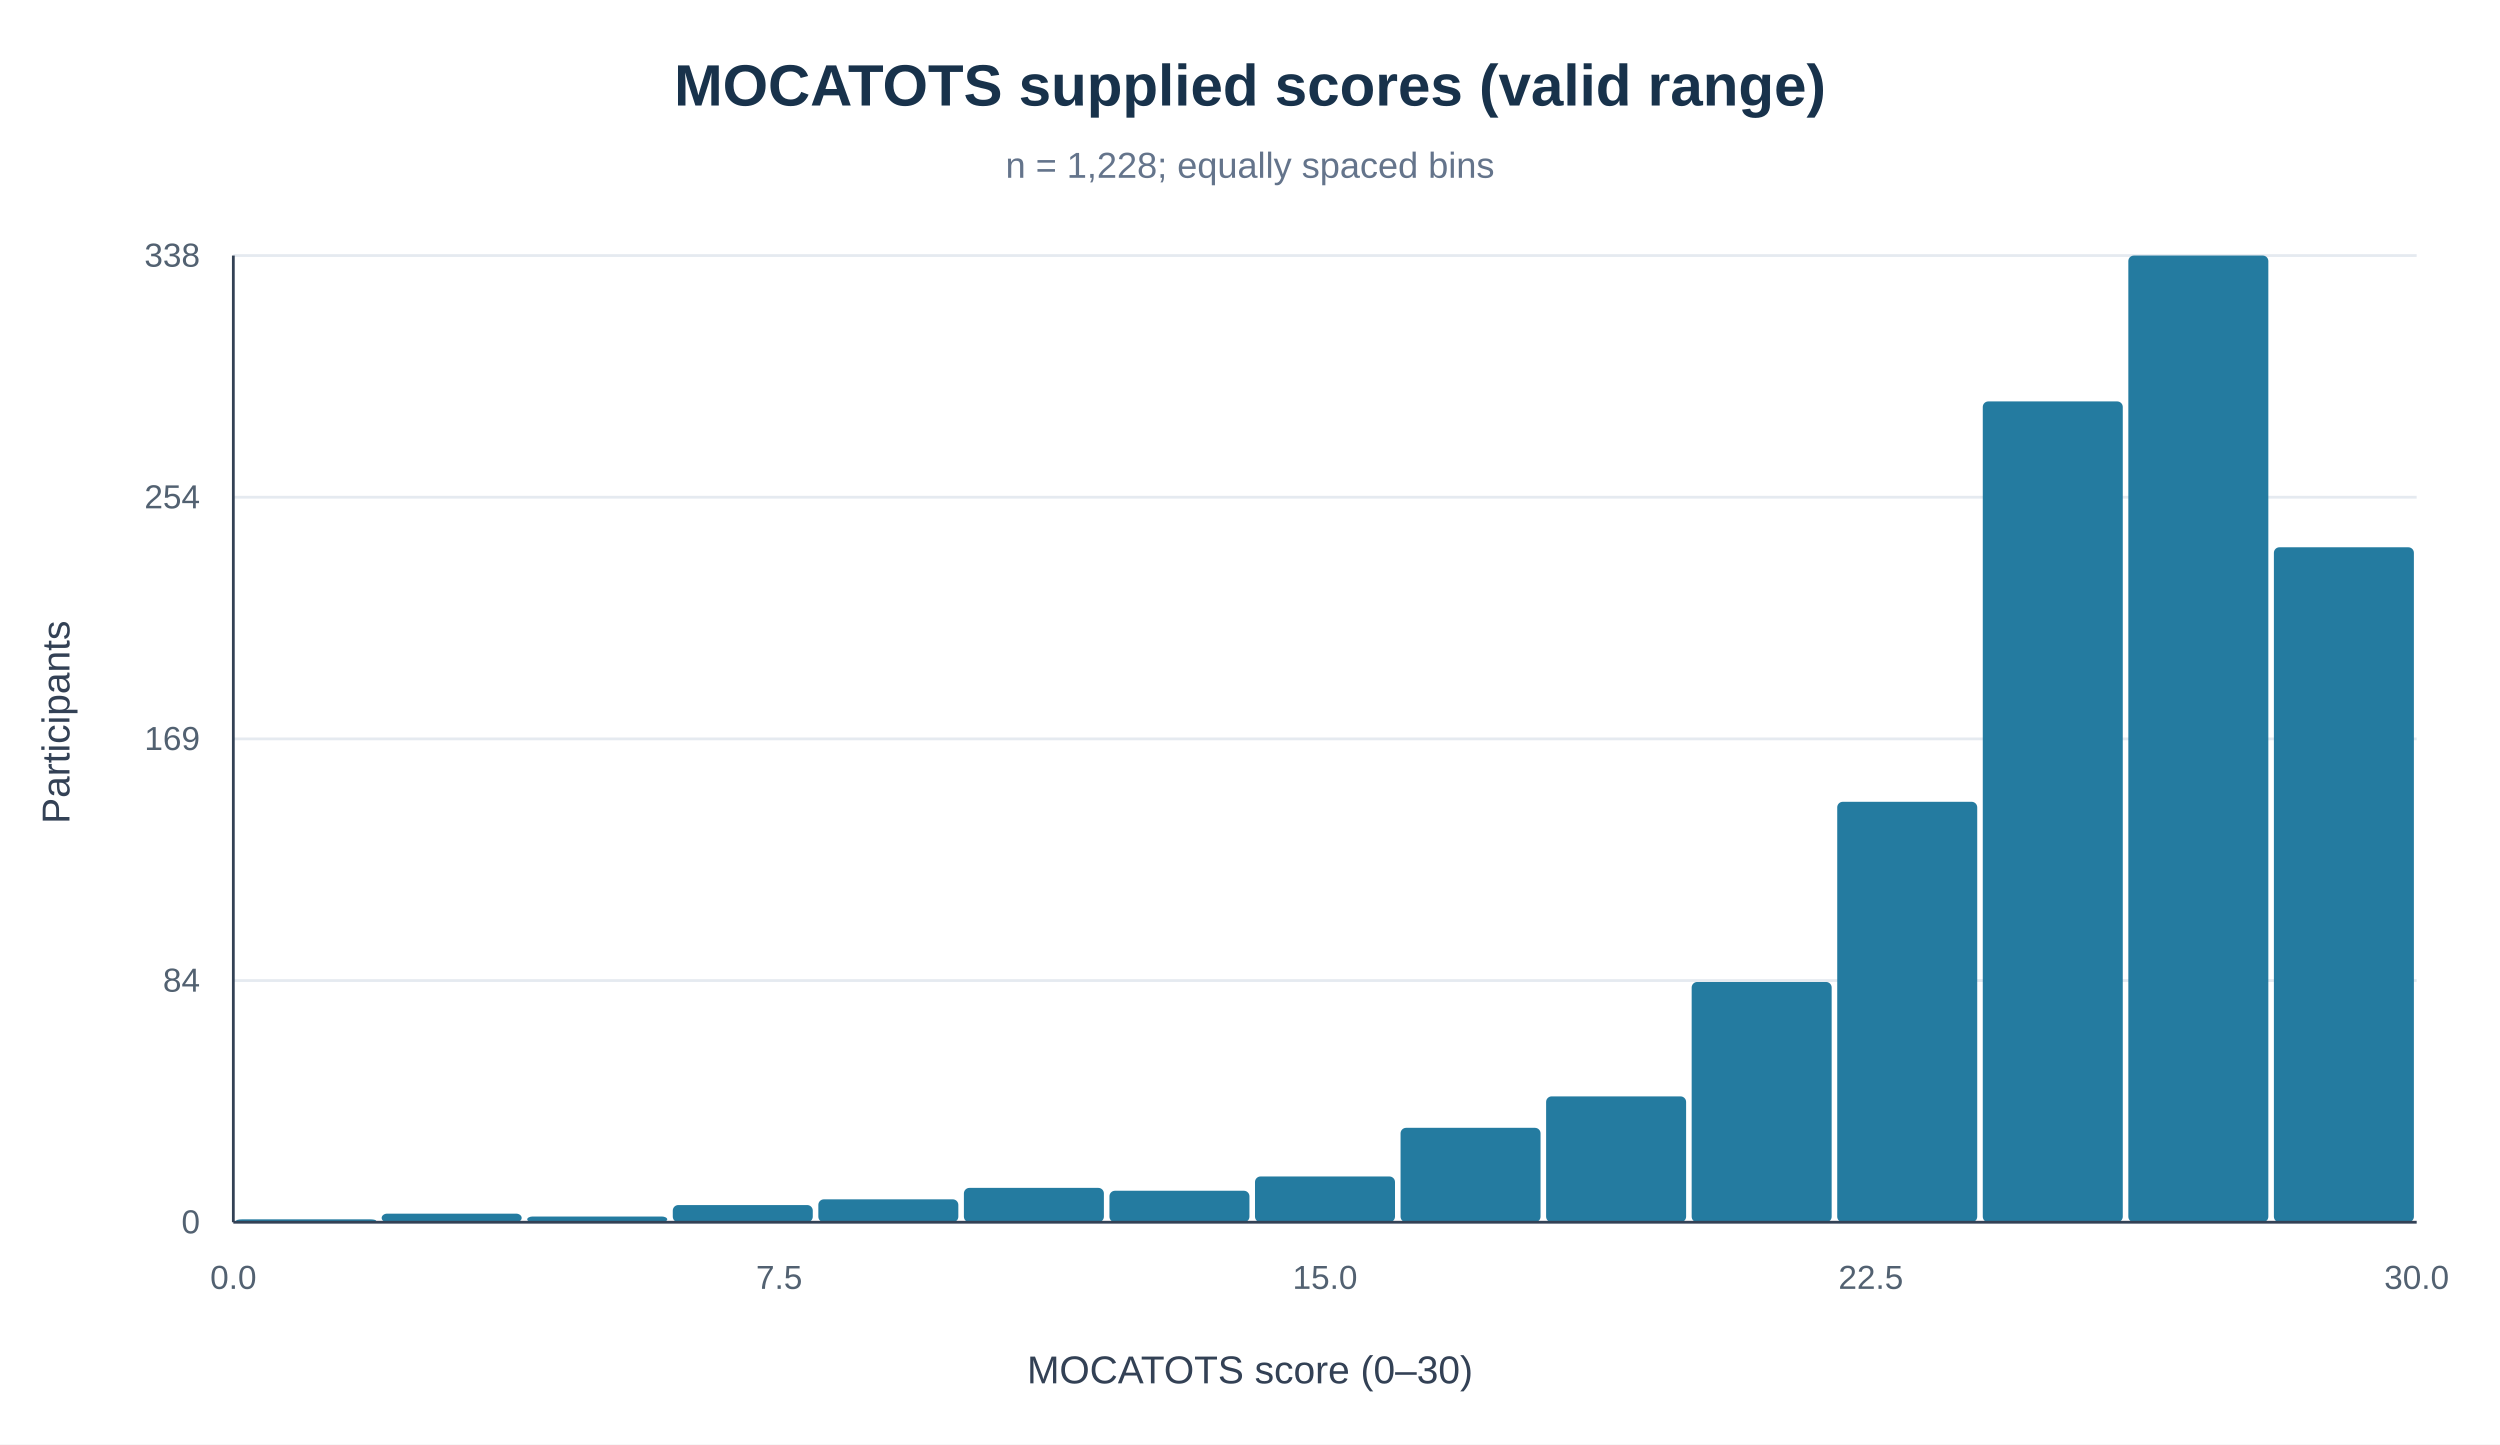
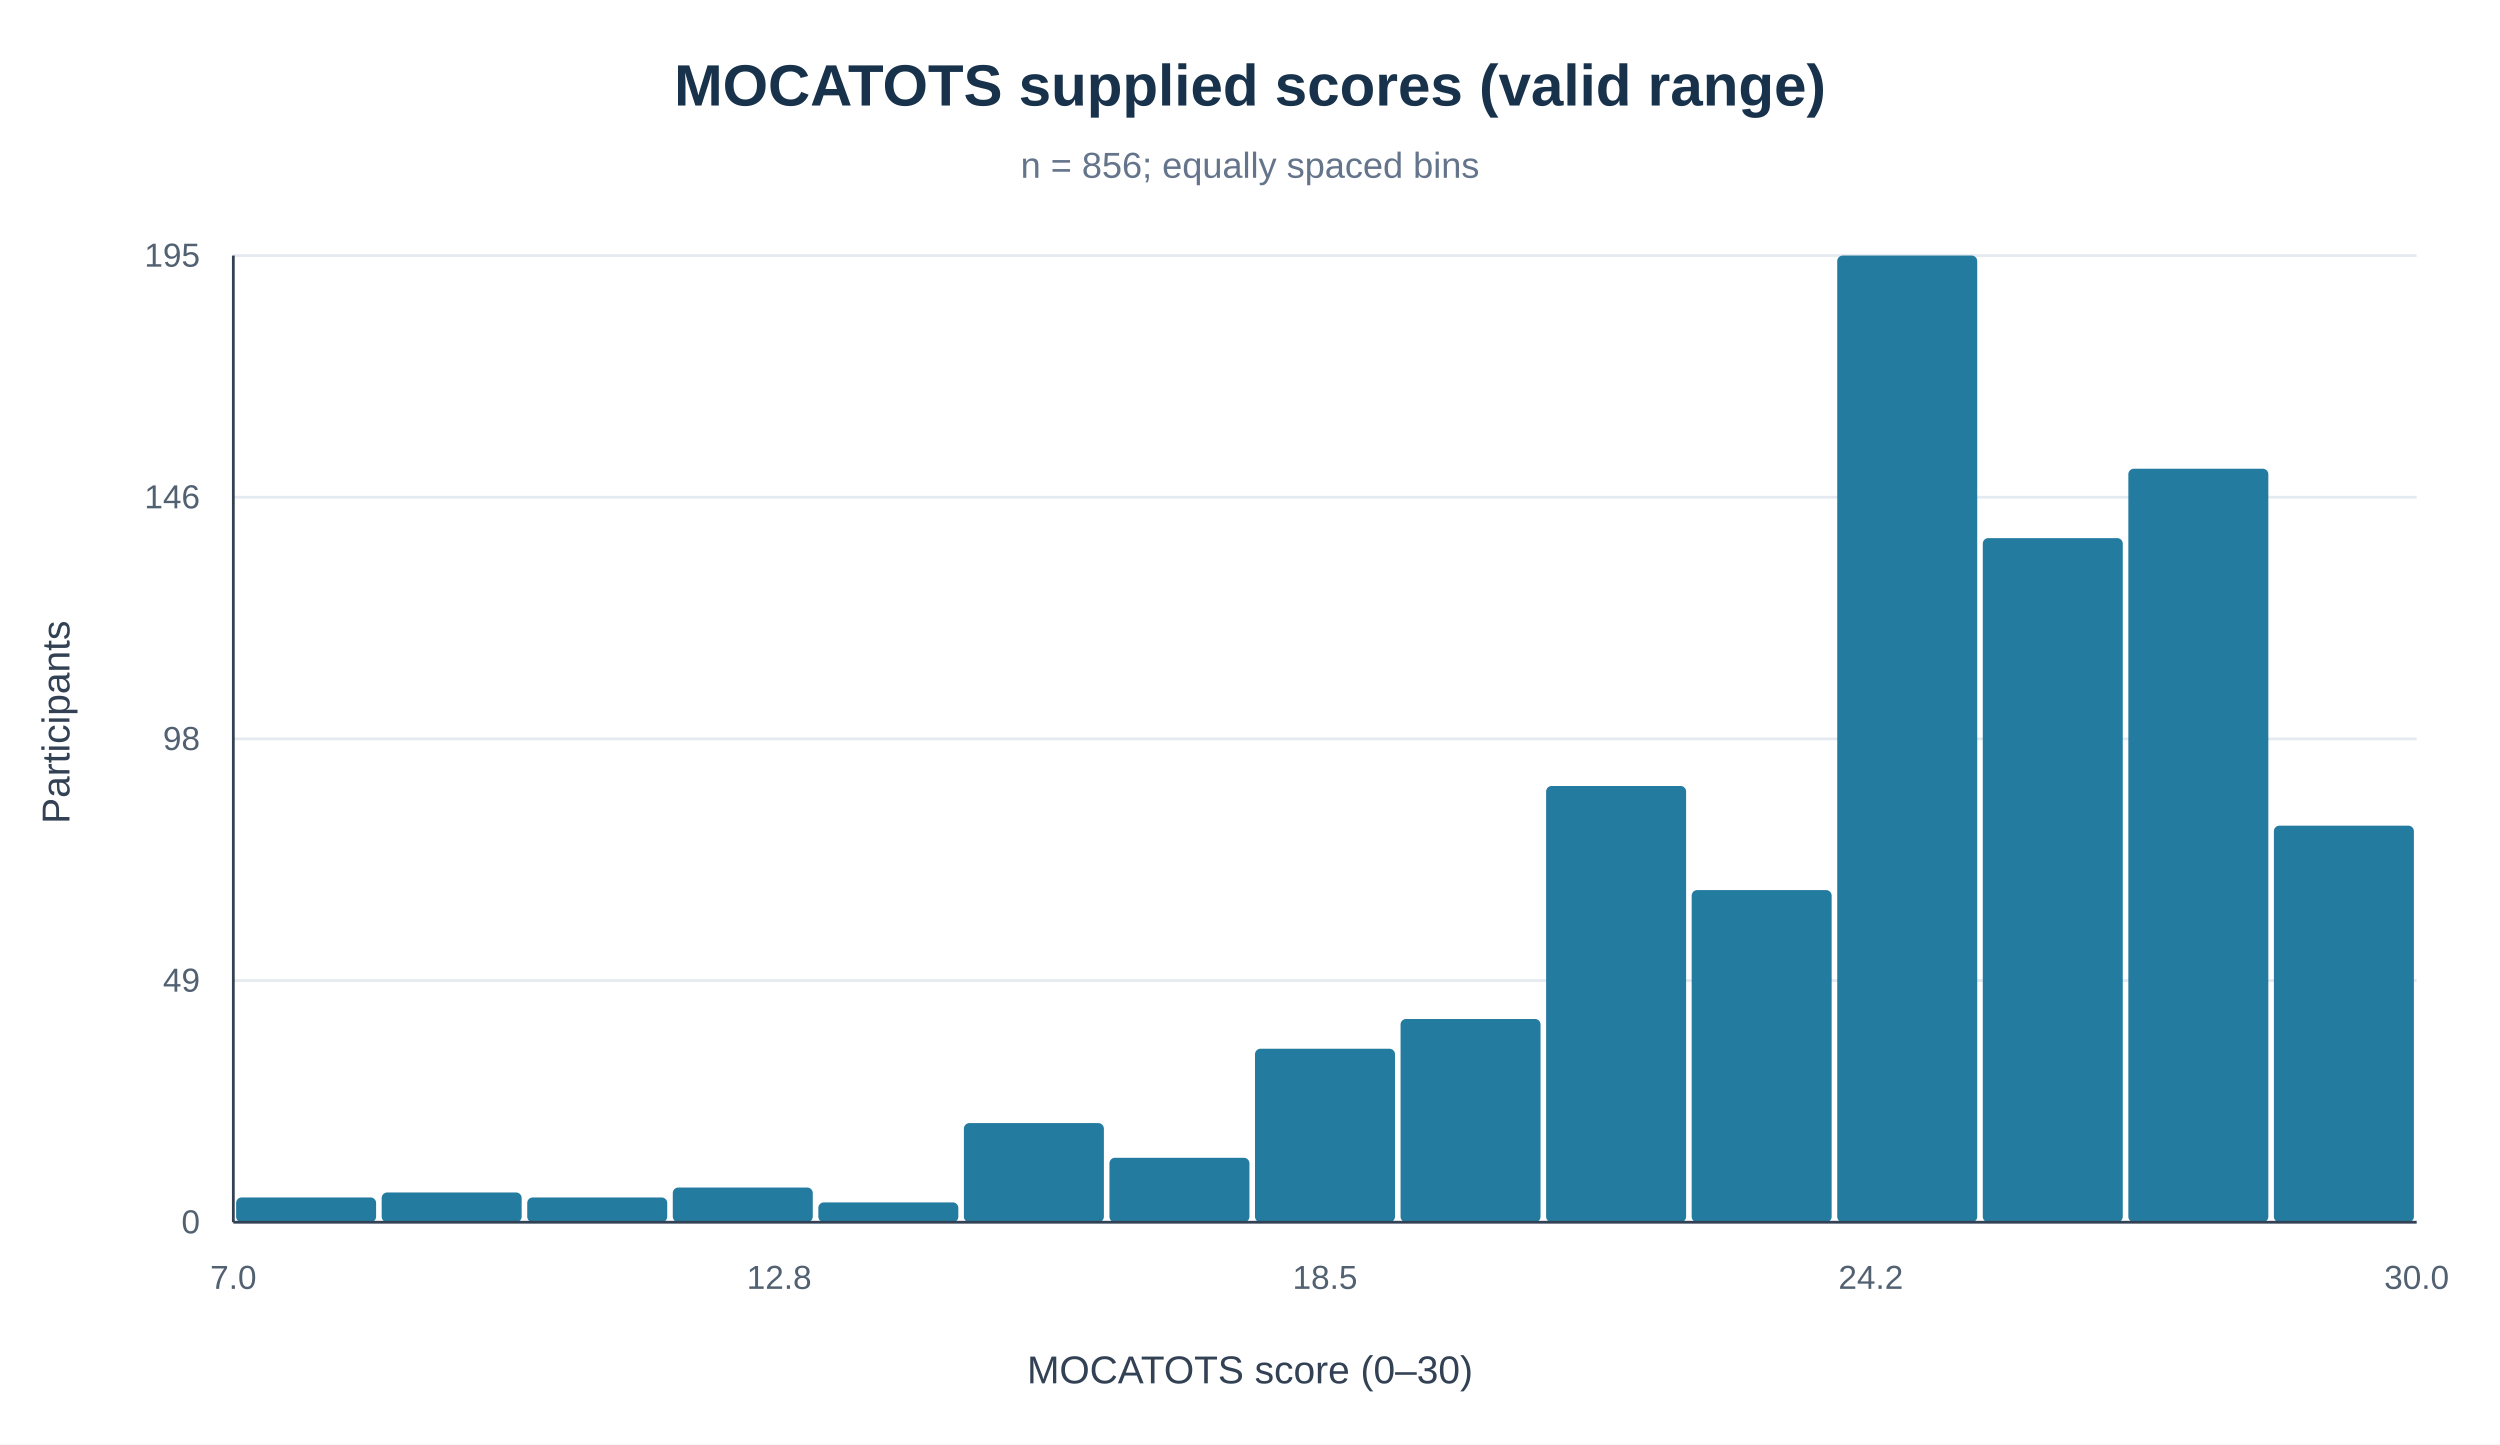
<svg xmlns="http://www.w3.org/2000/svg" width="900" height="520" viewBox="0 0 900 520">
  <rect width="100%" height="100%" fill="#ffffff" />
  <text x="450.0" y="38" text-anchor="middle" font-family="Arial" font-size="21" font-weight="700" fill="#18324b">MOCATOTS supplied scores (valid range)</text>
-   <text x="450.0" y="64" text-anchor="middle" font-family="Arial" font-size="13" fill="#64748b">n = 1,228; equally spaced bins</text>
+   <text x="450.0" y="64" text-anchor="middle" font-family="Arial" font-size="13" fill="#64748b">n = 856; equally spaced bins</text>
  <line x1="84" y1="92.0" x2="870" y2="92.0" stroke="#e5eaf0" />
-   <text x="72" y="96.0" text-anchor="end" font-family="Arial" font-size="12" fill="#526171">338</text>
+   <text x="72" y="96.0" text-anchor="end" font-family="Arial" font-size="12" fill="#526171">195</text>
  <line x1="84" y1="179.0" x2="870" y2="179.0" stroke="#e5eaf0" />
-   <text x="72" y="183.0" text-anchor="end" font-family="Arial" font-size="12" fill="#526171">254</text>
+   <text x="72" y="183.0" text-anchor="end" font-family="Arial" font-size="12" fill="#526171">146</text>
  <line x1="84" y1="266.0" x2="870" y2="266.0" stroke="#e5eaf0" />
-   <text x="72" y="270.0" text-anchor="end" font-family="Arial" font-size="12" fill="#526171">169</text>
+   <text x="72" y="270.0" text-anchor="end" font-family="Arial" font-size="12" fill="#526171">98</text>
  <line x1="84" y1="353.0" x2="870" y2="353.0" stroke="#e5eaf0" />
-   <text x="72" y="357.0" text-anchor="end" font-family="Arial" font-size="12" fill="#526171">84</text>
+   <text x="72" y="357.0" text-anchor="end" font-family="Arial" font-size="12" fill="#526171">49</text>
  <line x1="84" y1="440.0" x2="870" y2="440.0" stroke="#e5eaf0" />
  <text x="72" y="444.0" text-anchor="end" font-family="Arial" font-size="12" fill="#526171">0</text>
-   <rect x="85.00" y="438.97" width="50.40" height="1.03" rx="2" fill="#247ba0" />
-   <rect x="137.40" y="436.91" width="50.40" height="3.09" rx="2" fill="#247ba0" />
-   <rect x="189.80" y="437.94" width="50.40" height="2.06" rx="2" fill="#247ba0" />
-   <rect x="242.20" y="433.82" width="50.40" height="6.18" rx="2" fill="#247ba0" />
-   <rect x="294.60" y="431.76" width="50.40" height="8.24" rx="2" fill="#247ba0" />
-   <rect x="347.00" y="427.64" width="50.40" height="12.36" rx="2" fill="#247ba0" />
-   <rect x="399.40" y="428.67" width="50.40" height="11.33" rx="2" fill="#247ba0" />
-   <rect x="451.80" y="423.53" width="50.40" height="16.47" rx="2" fill="#247ba0" />
-   <rect x="504.20" y="406.02" width="50.40" height="33.98" rx="2" fill="#247ba0" />
-   <rect x="556.60" y="394.70" width="50.40" height="45.30" rx="2" fill="#247ba0" />
-   <rect x="609.00" y="353.51" width="50.40" height="86.49" rx="2" fill="#247ba0" />
-   <rect x="661.40" y="288.65" width="50.40" height="151.35" rx="2" fill="#247ba0" />
-   <rect x="713.80" y="144.51" width="50.40" height="295.49" rx="2" fill="#247ba0" />
-   <rect x="766.20" y="92.00" width="50.40" height="348.00" rx="2" fill="#247ba0" />
-   <rect x="818.60" y="197.02" width="50.40" height="242.98" rx="2" fill="#247ba0" />
-   <text x="84.0" y="464" text-anchor="middle" font-family="Arial" font-size="12" fill="#526171">0.0</text>
-   <text x="280.5" y="464" text-anchor="middle" font-family="Arial" font-size="12" fill="#526171">7.5</text>
-   <text x="477.0" y="464" text-anchor="middle" font-family="Arial" font-size="12" fill="#526171">15.0</text>
-   <text x="673.5" y="464" text-anchor="middle" font-family="Arial" font-size="12" fill="#526171">22.5</text>
+   <rect x="85.00" y="431.08" width="50.40" height="8.92" rx="2" fill="#247ba0" />
+   <rect x="137.40" y="429.29" width="50.40" height="10.71" rx="2" fill="#247ba0" />
+   <rect x="189.80" y="431.08" width="50.40" height="8.92" rx="2" fill="#247ba0" />
+   <rect x="242.20" y="427.51" width="50.40" height="12.49" rx="2" fill="#247ba0" />
+   <rect x="294.60" y="432.86" width="50.40" height="7.14" rx="2" fill="#247ba0" />
+   <rect x="347.00" y="404.31" width="50.40" height="35.69" rx="2" fill="#247ba0" />
+   <rect x="399.40" y="416.80" width="50.40" height="23.20" rx="2" fill="#247ba0" />
+   <rect x="451.80" y="377.54" width="50.40" height="62.46" rx="2" fill="#247ba0" />
+   <rect x="504.20" y="366.83" width="50.40" height="73.17" rx="2" fill="#247ba0" />
+   <rect x="556.60" y="282.95" width="50.40" height="157.05" rx="2" fill="#247ba0" />
+   <rect x="609.00" y="320.43" width="50.40" height="119.57" rx="2" fill="#247ba0" />
+   <rect x="661.40" y="92.00" width="50.40" height="348.00" rx="2" fill="#247ba0" />
+   <rect x="713.80" y="193.72" width="50.40" height="246.28" rx="2" fill="#247ba0" />
+   <rect x="766.20" y="168.74" width="50.40" height="271.26" rx="2" fill="#247ba0" />
+   <rect x="818.60" y="297.23" width="50.40" height="142.77" rx="2" fill="#247ba0" />
+   <text x="84.0" y="464" text-anchor="middle" font-family="Arial" font-size="12" fill="#526171">7.0</text>
+   <text x="280.5" y="464" text-anchor="middle" font-family="Arial" font-size="12" fill="#526171">12.8</text>
+   <text x="477.0" y="464" text-anchor="middle" font-family="Arial" font-size="12" fill="#526171">18.5</text>
+   <text x="673.5" y="464" text-anchor="middle" font-family="Arial" font-size="12" fill="#526171">24.2</text>
  <text x="870.0" y="464" text-anchor="middle" font-family="Arial" font-size="12" fill="#526171">30.0</text>
  <line x1="84" y1="92" x2="84" y2="440" stroke="#334155" />
  <line x1="84" y1="440" x2="870" y2="440" stroke="#334155" />
  <text x="450.0" y="498" text-anchor="middle" font-family="Arial" font-size="14" fill="#334155">MOCATOTS score (0–30)</text>
  <text transform="translate(25,260.0) rotate(-90)" text-anchor="middle" font-family="Arial" font-size="14" fill="#334155">Participants</text>
</svg>
